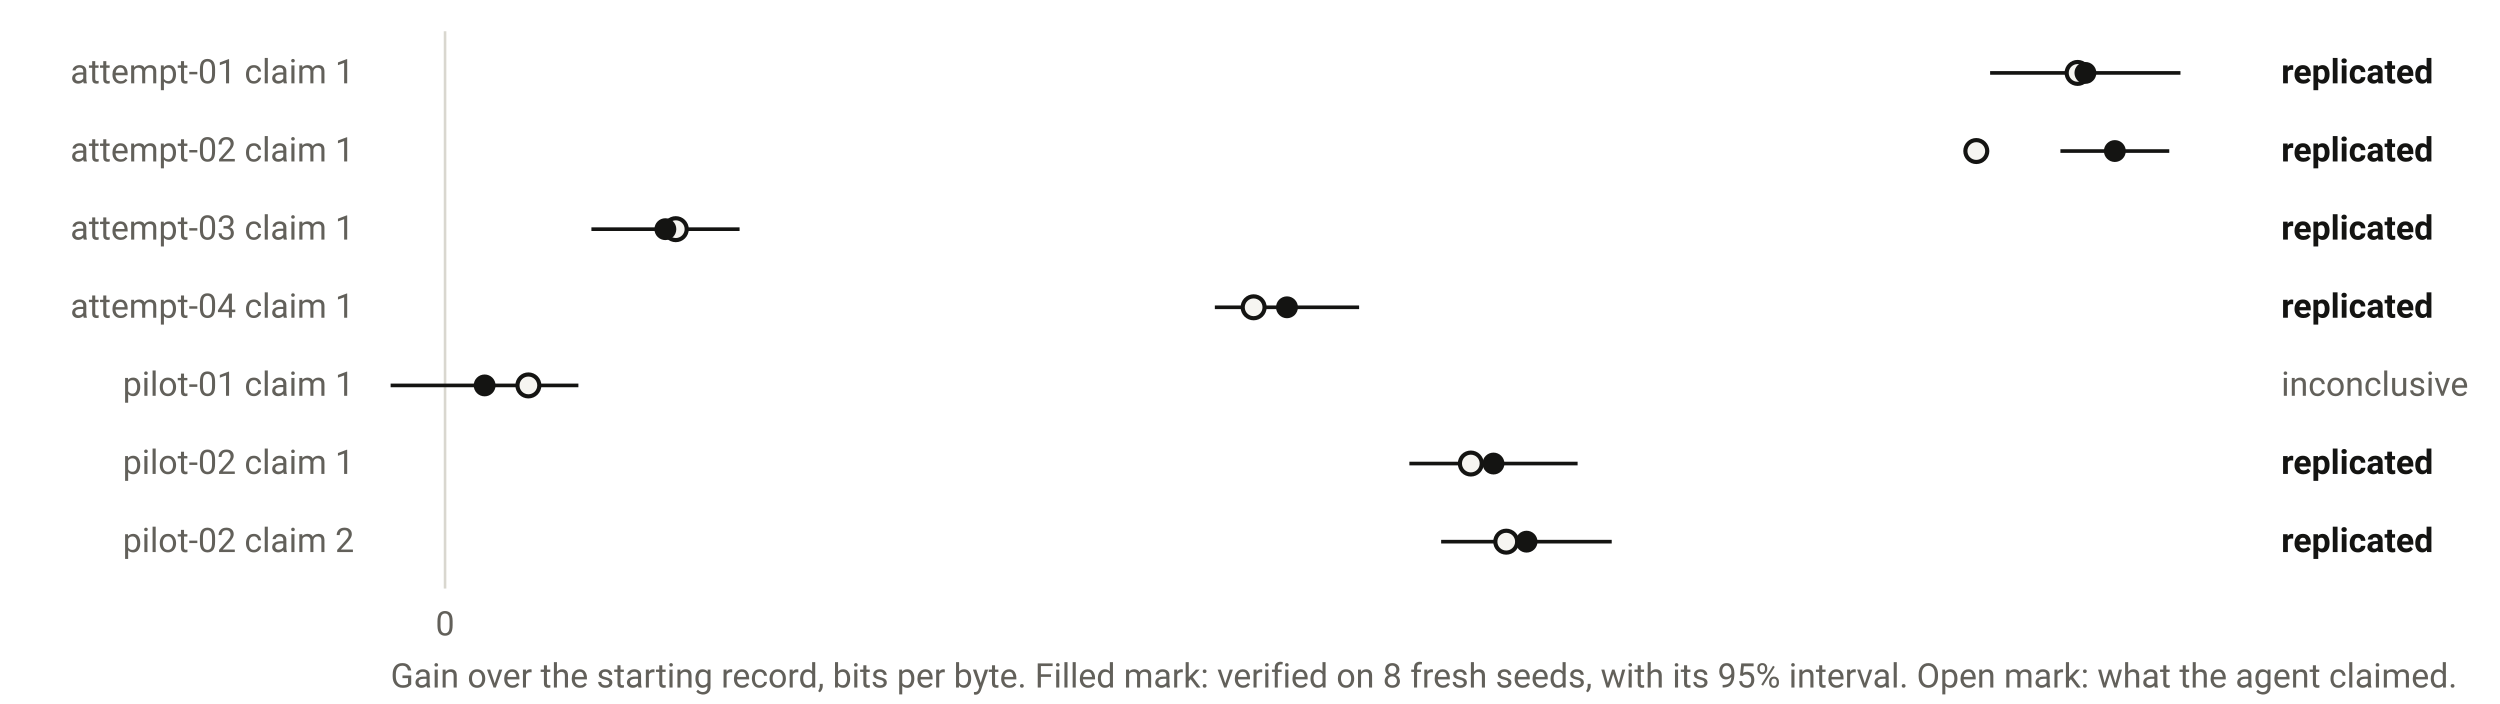
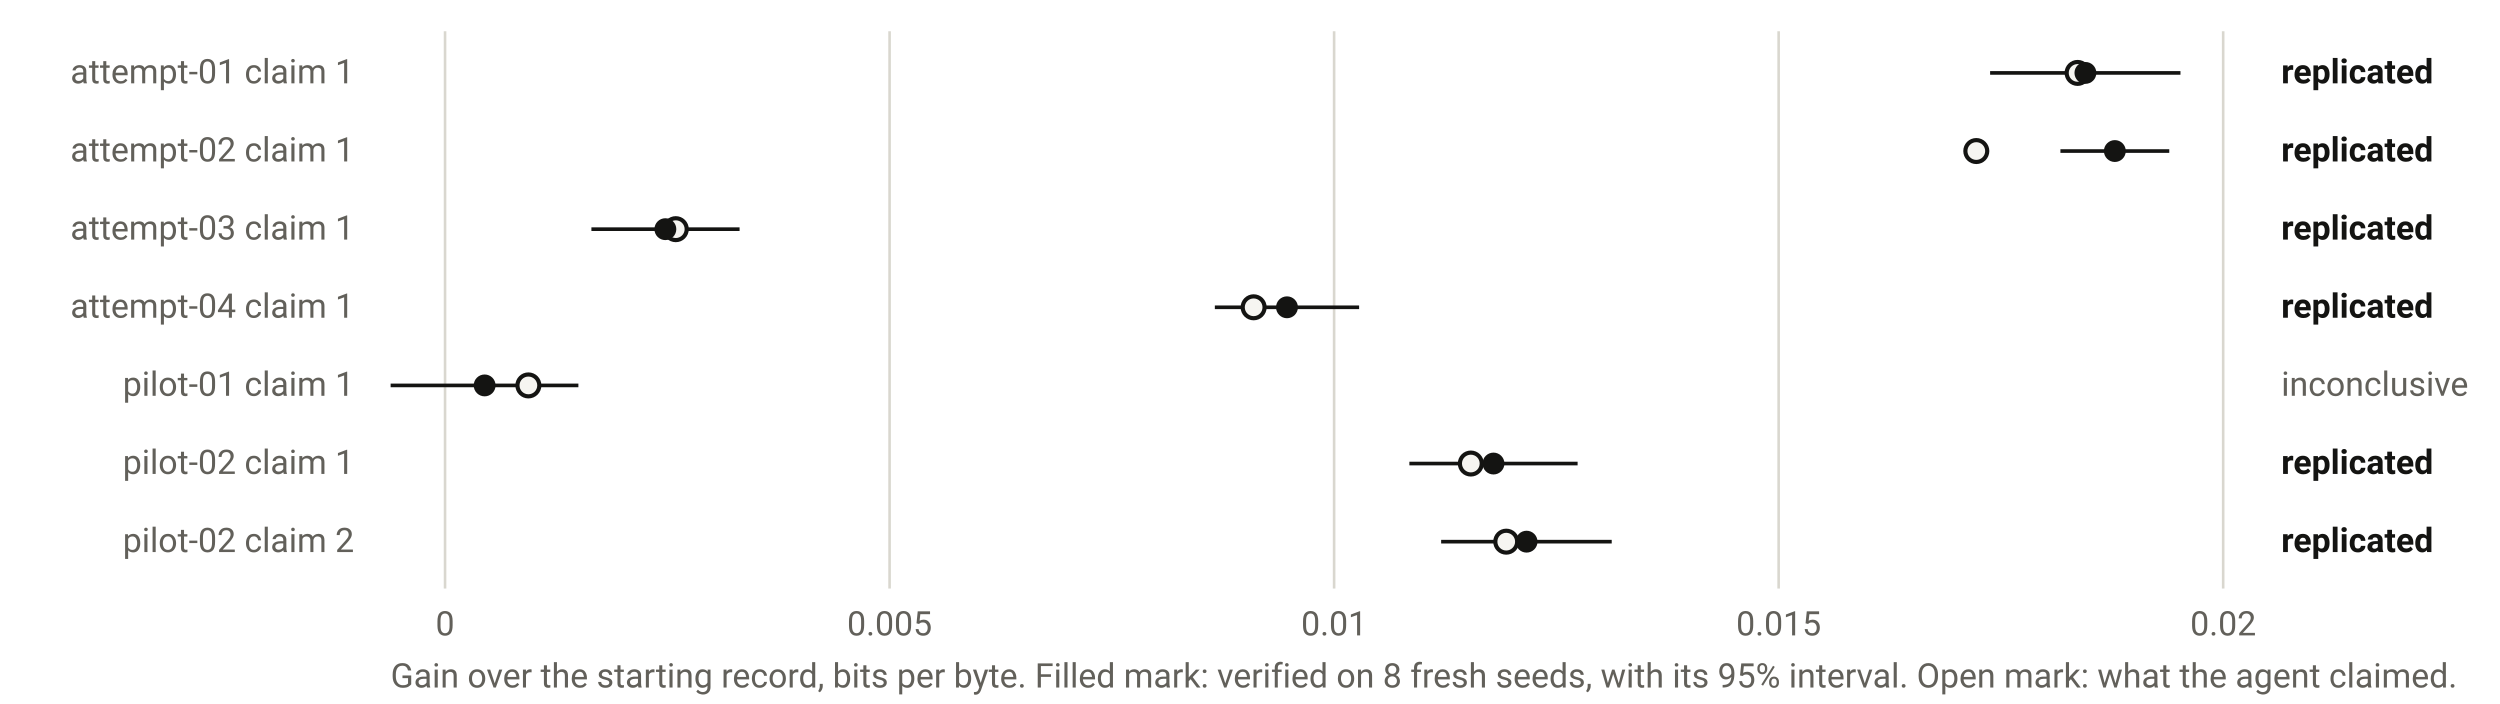
<svg xmlns="http://www.w3.org/2000/svg" viewBox="0 0 960 270" role="img" aria-label="What each agent claim claimed against what the rerun found">
  <style>
.t{font:13px ui-sans-serif,-apple-system,'Segoe UI',Roboto,sans-serif;fill:#141412;font-variant-numeric:tabular-nums}
.m{fill:#62605a}.b{font-weight:600}.a{fill:#b92c17}
.l{fill:none;stroke:#141412;stroke-width:1.6}.la{stroke:#b92c17;stroke-width:2.4}.g{stroke:#d9d7cf;stroke-width:1;fill:none}.ax{stroke:#62605a;stroke-width:1;fill:none}
.p{fill:#141412}.pa{fill:#b92c17}.h{fill:#f6f5f1;stroke:#141412;stroke-width:1.6}.w{stroke:#141412;stroke-width:1.4;fill:none}.wa{stroke:#b92c17;stroke-width:1.8;fill:none}
@media (prefers-color-scheme:dark){.t{fill:#ecebe4}.m{fill:#9b998f}.a{fill:#ff8a6b}.l{stroke:#ecebe4}.la{stroke:#ff8a6b}.g{stroke:#2e2d2a}.ax{stroke:#9b998f}.p{fill:#ecebe4}.pa{fill:#ff8a6b}.h{fill:#111110;stroke:#ecebe4}.w{stroke:#ecebe4}.wa{stroke:#ff8a6b}}
</style>
  <path class="g" d="M170.9 12V226" />
  <text class="t m" x="170.9" y="244.0" text-anchor="middle">0</text>
+   <path class="g" d="M341.6 12V226" />
+   <text class="t m" x="341.6" y="244.0" text-anchor="middle">0.005</text>
+   <path class="g" d="M512.3 12V226" />
+   <text class="t m" x="512.3" y="244.0" text-anchor="middle">0.01</text>
+   <path class="g" d="M683.0 12V226" />
+   <text class="t m" x="683.0" y="244.0" text-anchor="middle">0.015</text>
+   <path class="g" d="M853.7 12V226" />
+   <text class="t m" x="853.7" y="244.0" text-anchor="middle">0.02</text>
  <text class="t m" x="150.0" y="264.0" text-anchor="start">Gain over the starting record, bits per byte. Filled mark: verified on 8 fresh seeds, with its 95% interval. Open mark: what the agent claimed.</text>
  <text class="t m" x="136.0" y="32.0" text-anchor="end">attempt-01 claim 1</text>
  <path class="w" d="M764.2 28H837.3" />
  <circle class="h" cx="797.8" cy="28.0" r="4.2" />
  <circle class="p" cx="800.8" cy="28.0" r="4.2" />
  <text class="t b" x="876.0" y="32.0" text-anchor="start">replicated</text>
  <text class="t m" x="136.0" y="62.0" text-anchor="end">attempt-02 claim 1</text>
  <path class="w" d="M791.2 58H833.0" />
  <circle class="h" cx="758.9" cy="58.0" r="4.2" />
  <circle class="p" cx="812.1" cy="58.0" r="4.2" />
  <text class="t b" x="876.0" y="62.0" text-anchor="start">replicated</text>
  <text class="t m" x="136.0" y="92.0" text-anchor="end">attempt-03 claim 1</text>
  <path class="w" d="M227.1 88H284.0" />
  <circle class="h" cx="259.5" cy="88.0" r="4.2" />
  <circle class="p" cx="255.5" cy="88.0" r="4.2" />
  <text class="t b" x="876.0" y="92.0" text-anchor="start">replicated</text>
  <text class="t m" x="136.0" y="122.0" text-anchor="end">attempt-04 claim 1</text>
  <path class="w" d="M466.5 118H521.9" />
  <circle class="h" cx="481.4" cy="118.0" r="4.2" />
  <circle class="p" cx="494.2" cy="118.0" r="4.2" />
  <text class="t b" x="876.0" y="122.0" text-anchor="start">replicated</text>
  <text class="t m" x="136.0" y="152.0" text-anchor="end">pilot-01 claim 1</text>
  <path class="w" d="M150.0 148H222.1" />
  <circle class="h" cx="202.9" cy="148.0" r="4.2" />
  <circle class="p" cx="186.1" cy="148.0" r="4.2" />
  <text class="t m" x="876.0" y="152.0" text-anchor="start">inconclusive</text>
  <text class="t m" x="136.0" y="182.0" text-anchor="end">pilot-02 claim 1</text>
  <path class="w" d="M541.2 178H605.8" />
  <circle class="h" cx="564.8" cy="178.0" r="4.2" />
  <circle class="p" cx="573.5" cy="178.0" r="4.2" />
  <text class="t b" x="876.0" y="182.0" text-anchor="start">replicated</text>
  <text class="t m" x="136.0" y="212.0" text-anchor="end">pilot-02 claim 2</text>
  <path class="w" d="M553.4 208H618.9" />
  <circle class="h" cx="578.4" cy="208.0" r="4.2" />
  <circle class="p" cx="586.2" cy="208.0" r="4.2" />
  <text class="t b" x="876.0" y="212.0" text-anchor="start">replicated</text>
</svg>
